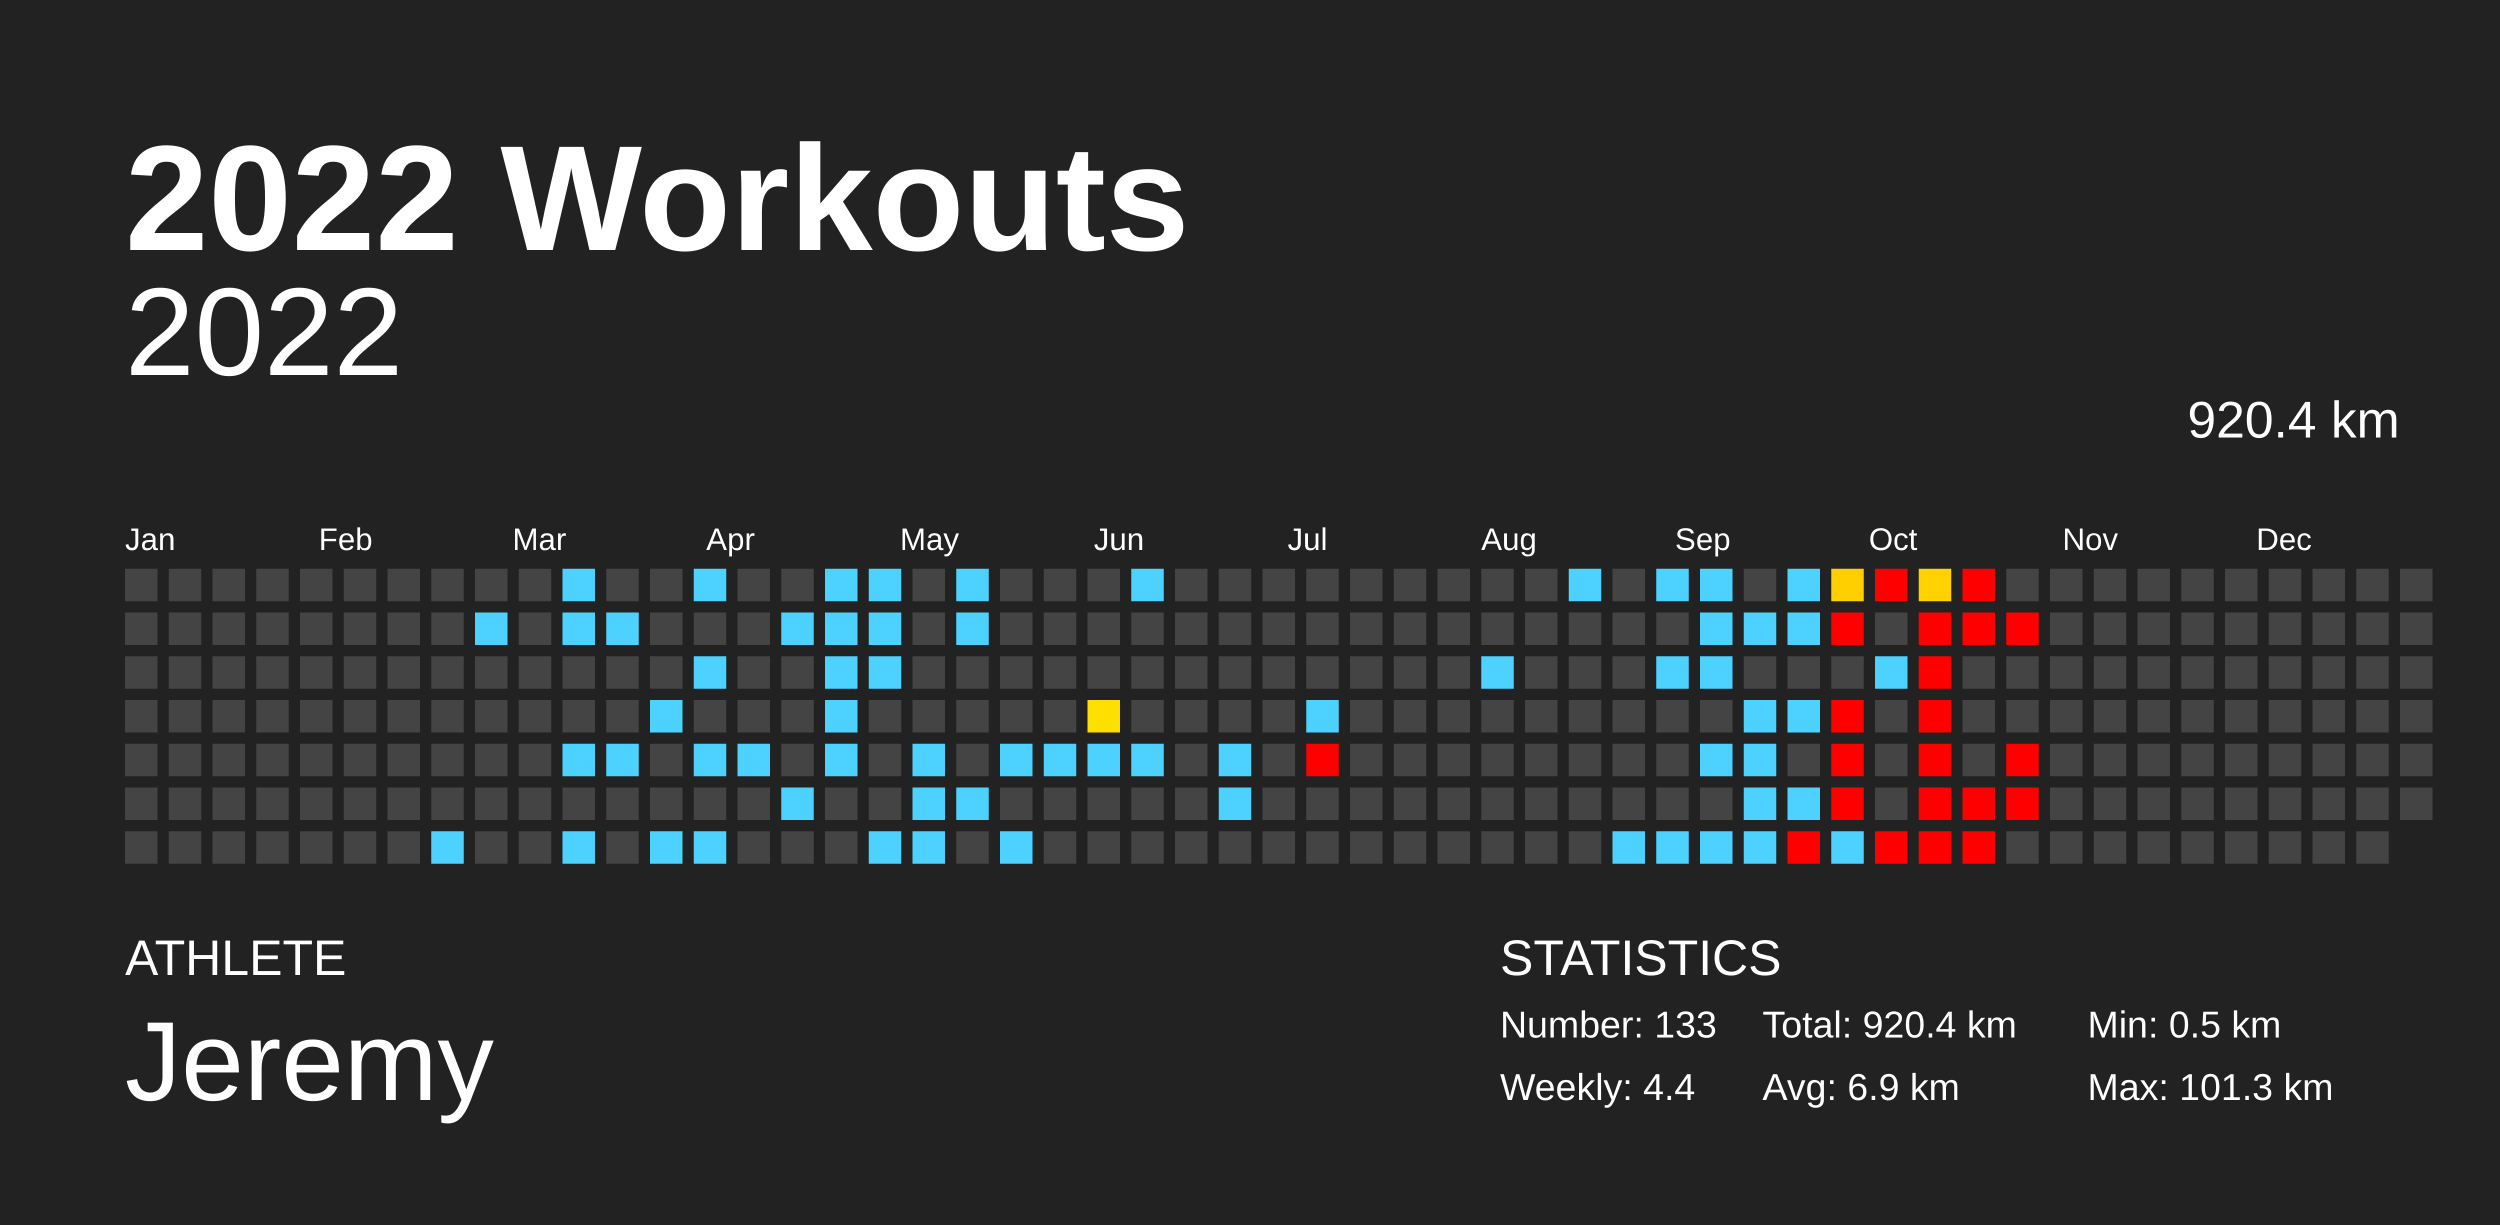
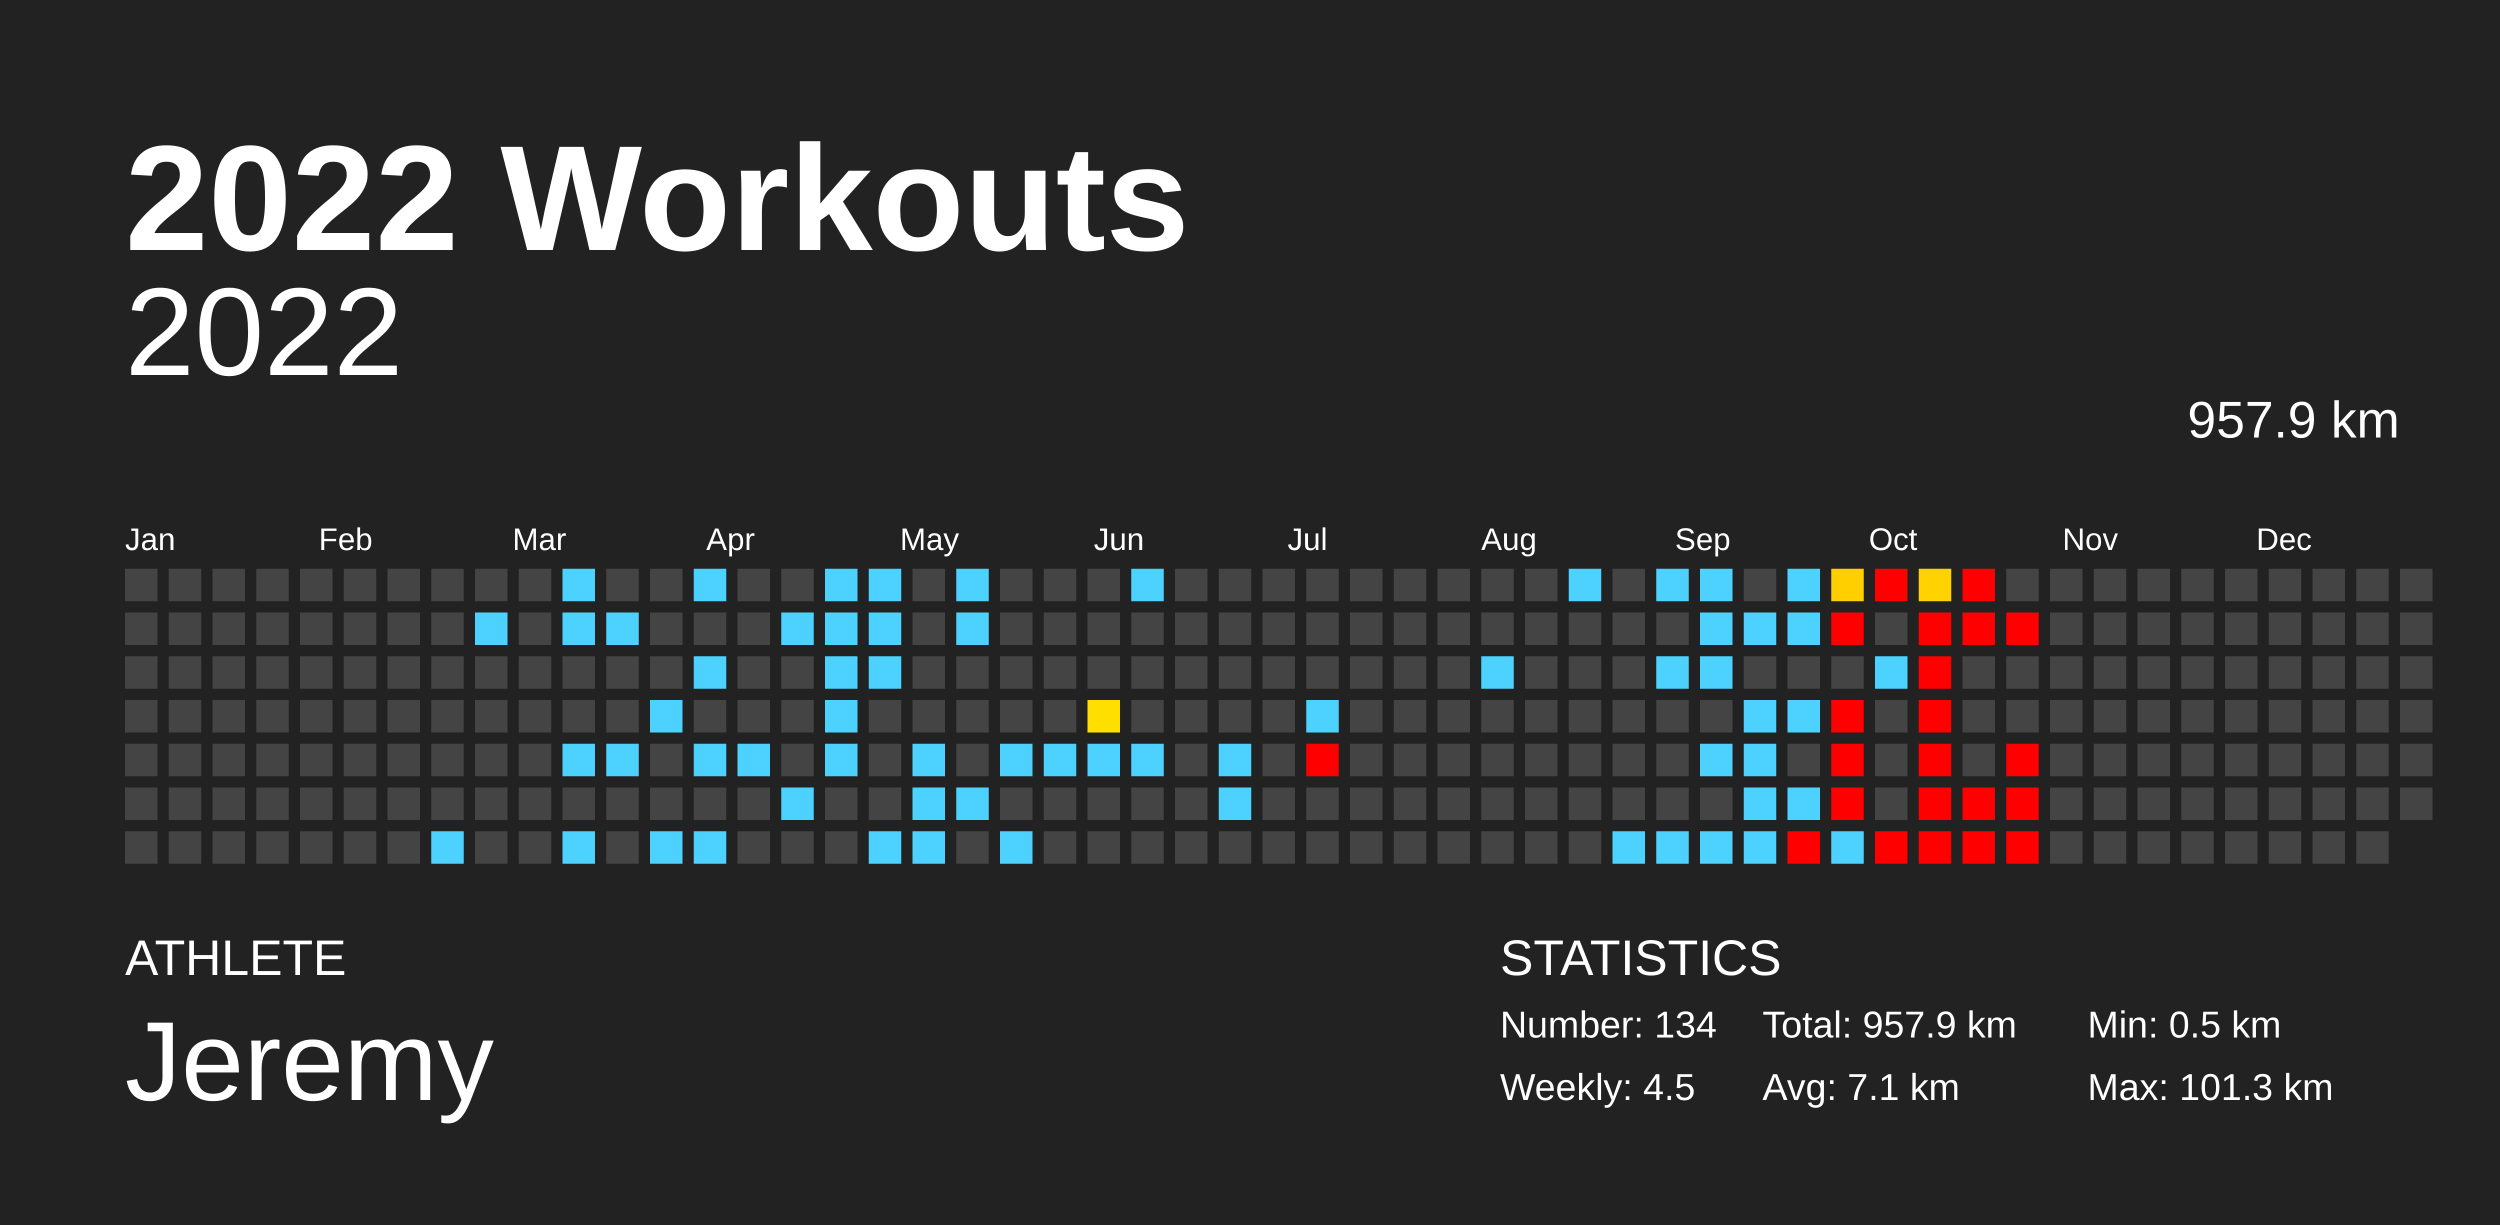
<svg xmlns="http://www.w3.org/2000/svg" baseProfile="full" height="98mm" version="1.1" viewBox="0,0,200,98" width="200mm">
  <defs />
  <rect fill="#222222" height="98" width="200" x="0" y="0" />
  <text fill="#FFFFFF" style="font-size:12px; font-family:Arial; font-weight:bold;" x="10" y="20">2022 Workouts</text>
  <text fill="#FFFFFF" style="font-size:4px; font-family:Arial" x="10" y="78">ATHLETE</text>
  <text fill="#FFFFFF" style="font-size:9px; font-family:Arial" x="10" y="88">Jeremy</text>
  <text fill="#FFFFFF" style="font-size:4px; font-family:Arial" x="120" y="78">STATISTICS</text>
-   <text fill="#FFFFFF" style="font-size:3px; font-family:Arial" x="120" y="83">Number: 133</text>
-   <text fill="#FFFFFF" style="font-size:3px; font-family:Arial" x="120" y="88">Weekly: 4.4</text>
-   <text fill="#FFFFFF" style="font-size:3px; font-family:Arial" x="141" y="83">Total: 920.4 km</text>
-   <text fill="#FFFFFF" style="font-size:3px; font-family:Arial" x="141" y="88">Avg: 6.9 km</text>
+   <text fill="#FFFFFF" style="font-size:3px; font-family:Arial" x="120" y="83">Number: 134</text>
+   <text fill="#FFFFFF" style="font-size:3px; font-family:Arial" x="120" y="88">Weekly: 4.5</text>
+   <text fill="#FFFFFF" style="font-size:3px; font-family:Arial" x="141" y="83">Total: 957.9 km</text>
+   <text fill="#FFFFFF" style="font-size:3px; font-family:Arial" x="141" y="88">Avg: 7.1 km</text>
  <text fill="#FFFFFF" style="font-size:3px; font-family:Arial" x="167" y="83">Min: 0.5 km</text>
  <text fill="#FFFFFF" style="font-size:3px; font-family:Arial" x="167" y="88">Max: 101.3 km</text>
  <text alignment-baseline="hanging" fill="#FFFFFF" style="font-size:10.0px; font-family:Arial;" x="10" y="30">2022</text>
-   <text alignment-baseline="hanging" fill="#FFFFFF" style="font-size:4.125px; font-family:Arial;" x="175" y="35">920.4 km</text>
+   <text alignment-baseline="hanging" fill="#FFFFFF" style="font-size:4.125px; font-family:Arial;" x="175" y="35">957.9 km</text>
  <text fill="#FFFFFF" style="font-size:2.5px; font-family:Arial" x="10.0" y="44">Jan</text>
  <text fill="#FFFFFF" style="font-size:2.5px; font-family:Arial" x="25.5" y="44">Feb</text>
  <text fill="#FFFFFF" style="font-size:2.5px; font-family:Arial" x="41.0" y="44">Mar</text>
  <text fill="#FFFFFF" style="font-size:2.5px; font-family:Arial" x="56.5" y="44">Apr</text>
  <text fill="#FFFFFF" style="font-size:2.5px; font-family:Arial" x="72.0" y="44">May</text>
  <text fill="#FFFFFF" style="font-size:2.5px; font-family:Arial" x="87.5" y="44">Jun</text>
  <text fill="#FFFFFF" style="font-size:2.5px; font-family:Arial" x="103.0" y="44">Jul</text>
  <text fill="#FFFFFF" style="font-size:2.5px; font-family:Arial" x="118.5" y="44">Aug</text>
  <text fill="#FFFFFF" style="font-size:2.5px; font-family:Arial" x="134.0" y="44">Sep</text>
  <text fill="#FFFFFF" style="font-size:2.5px; font-family:Arial" x="149.5" y="44">Oct</text>
  <text fill="#FFFFFF" style="font-size:2.5px; font-family:Arial" x="165.0" y="44">Nov</text>
  <text fill="#FFFFFF" style="font-size:2.5px; font-family:Arial" x="180.5" y="44">Dec</text>
  <rect fill="#444444" height="2.6" width="2.6" x="10.0" y="45.5" />
  <rect fill="#444444" height="2.6" width="2.6" x="10.0" y="49.0" />
  <rect fill="#444444" height="2.6" width="2.6" x="10.0" y="52.5" />
  <rect fill="#444444" height="2.6" width="2.6" x="10.0" y="56.0" />
  <rect fill="#444444" height="2.6" width="2.6" x="10.0" y="59.5" />
  <rect fill="#444444" height="2.6" width="2.6" x="10.0" y="63.0" />
  <rect fill="#444444" height="2.6" width="2.6" x="10.0" y="66.5" />
  <rect fill="#444444" height="2.6" width="2.6" x="13.5" y="45.5" />
  <rect fill="#444444" height="2.6" width="2.6" x="13.5" y="49.0" />
  <rect fill="#444444" height="2.6" width="2.6" x="13.5" y="52.5" />
  <rect fill="#444444" height="2.6" width="2.6" x="13.5" y="56.0" />
  <rect fill="#444444" height="2.6" width="2.6" x="13.5" y="59.5" />
  <rect fill="#444444" height="2.6" width="2.6" x="13.5" y="63.0" />
  <rect fill="#444444" height="2.6" width="2.6" x="13.5" y="66.5" />
  <rect fill="#444444" height="2.6" width="2.6" x="17.0" y="45.5" />
  <rect fill="#444444" height="2.6" width="2.6" x="17.0" y="49.0" />
  <rect fill="#444444" height="2.6" width="2.6" x="17.0" y="52.5" />
  <rect fill="#444444" height="2.6" width="2.6" x="17.0" y="56.0" />
  <rect fill="#444444" height="2.6" width="2.6" x="17.0" y="59.5" />
  <rect fill="#444444" height="2.6" width="2.6" x="17.0" y="63.0" />
  <rect fill="#444444" height="2.6" width="2.6" x="17.0" y="66.5" />
  <rect fill="#444444" height="2.6" width="2.6" x="20.5" y="45.5" />
  <rect fill="#444444" height="2.6" width="2.6" x="20.5" y="49.0" />
  <rect fill="#444444" height="2.6" width="2.6" x="20.5" y="52.5" />
  <rect fill="#444444" height="2.6" width="2.6" x="20.5" y="56.0" />
  <rect fill="#444444" height="2.6" width="2.6" x="20.5" y="59.5" />
  <rect fill="#444444" height="2.6" width="2.6" x="20.5" y="63.0" />
  <rect fill="#444444" height="2.6" width="2.6" x="20.5" y="66.5" />
  <rect fill="#444444" height="2.6" width="2.6" x="24.0" y="45.5" />
  <rect fill="#444444" height="2.6" width="2.6" x="24.0" y="49.0" />
  <rect fill="#444444" height="2.6" width="2.6" x="24.0" y="52.5" />
  <rect fill="#444444" height="2.6" width="2.6" x="24.0" y="56.0" />
  <rect fill="#444444" height="2.6" width="2.6" x="24.0" y="59.5" />
  <rect fill="#444444" height="2.6" width="2.6" x="24.0" y="63.0" />
  <rect fill="#444444" height="2.6" width="2.6" x="24.0" y="66.5" />
  <rect fill="#444444" height="2.6" width="2.6" x="27.5" y="45.5" />
  <rect fill="#444444" height="2.6" width="2.6" x="27.5" y="49.0" />
  <rect fill="#444444" height="2.6" width="2.6" x="27.5" y="52.5" />
  <rect fill="#444444" height="2.6" width="2.6" x="27.5" y="56.0" />
  <rect fill="#444444" height="2.6" width="2.6" x="27.5" y="59.5" />
  <rect fill="#444444" height="2.6" width="2.6" x="27.5" y="63.0" />
  <rect fill="#444444" height="2.6" width="2.6" x="27.5" y="66.5" />
  <rect fill="#444444" height="2.6" width="2.6" x="31.0" y="45.5" />
  <rect fill="#444444" height="2.6" width="2.6" x="31.0" y="49.0" />
  <rect fill="#444444" height="2.6" width="2.6" x="31.0" y="52.5" />
  <rect fill="#444444" height="2.6" width="2.6" x="31.0" y="56.0" />
  <rect fill="#444444" height="2.6" width="2.6" x="31.0" y="59.5" />
  <rect fill="#444444" height="2.6" width="2.6" x="31.0" y="63.0" />
  <rect fill="#444444" height="2.6" width="2.6" x="31.0" y="66.5" />
  <rect fill="#444444" height="2.6" width="2.6" x="34.5" y="45.5" />
  <rect fill="#444444" height="2.6" width="2.6" x="34.5" y="49.0" />
  <rect fill="#444444" height="2.6" width="2.6" x="34.5" y="52.5" />
  <rect fill="#444444" height="2.6" width="2.6" x="34.5" y="56.0" />
  <rect fill="#444444" height="2.6" width="2.6" x="34.5" y="59.5" />
  <rect fill="#444444" height="2.6" width="2.6" x="34.5" y="63.0" />
  <rect fill="#4dd2ff" height="2.6" width="2.6" x="34.5" y="66.5" />
  <rect fill="#444444" height="2.6" width="2.6" x="38.0" y="45.5" />
  <rect fill="#4dd2ff" height="2.6" width="2.6" x="38.0" y="49.0" />
  <rect fill="#444444" height="2.6" width="2.6" x="38.0" y="52.5" />
  <rect fill="#444444" height="2.6" width="2.6" x="38.0" y="56.0" />
  <rect fill="#444444" height="2.6" width="2.6" x="38.0" y="59.5" />
  <rect fill="#444444" height="2.6" width="2.6" x="38.0" y="63.0" />
  <rect fill="#444444" height="2.6" width="2.6" x="38.0" y="66.5" />
  <rect fill="#444444" height="2.6" width="2.6" x="41.5" y="45.5" />
  <rect fill="#444444" height="2.6" width="2.6" x="41.5" y="49.0" />
  <rect fill="#444444" height="2.6" width="2.6" x="41.5" y="52.5" />
  <rect fill="#444444" height="2.6" width="2.6" x="41.5" y="56.0" />
  <rect fill="#444444" height="2.6" width="2.6" x="41.5" y="59.5" />
  <rect fill="#444444" height="2.6" width="2.6" x="41.5" y="63.0" />
  <rect fill="#444444" height="2.6" width="2.6" x="41.5" y="66.5" />
  <rect fill="#4dd2ff" height="2.6" width="2.6" x="45.0" y="45.5" />
  <rect fill="#4dd2ff" height="2.6" width="2.6" x="45.0" y="49.0" />
  <rect fill="#444444" height="2.6" width="2.6" x="45.0" y="52.5" />
  <rect fill="#444444" height="2.6" width="2.6" x="45.0" y="56.0" />
  <rect fill="#4dd2ff" height="2.6" width="2.6" x="45.0" y="59.5" />
  <rect fill="#444444" height="2.6" width="2.6" x="45.0" y="63.0" />
  <rect fill="#4dd2ff" height="2.6" width="2.6" x="45.0" y="66.5" />
  <rect fill="#444444" height="2.6" width="2.6" x="48.5" y="45.5" />
  <rect fill="#4dd2ff" height="2.6" width="2.6" x="48.5" y="49.0" />
  <rect fill="#444444" height="2.6" width="2.6" x="48.5" y="52.5" />
  <rect fill="#444444" height="2.6" width="2.6" x="48.5" y="56.0" />
  <rect fill="#4dd2ff" height="2.6" width="2.6" x="48.5" y="59.5" />
  <rect fill="#444444" height="2.6" width="2.6" x="48.5" y="63.0" />
  <rect fill="#444444" height="2.6" width="2.6" x="48.5" y="66.5" />
  <rect fill="#444444" height="2.6" width="2.6" x="52.0" y="45.5" />
  <rect fill="#444444" height="2.6" width="2.6" x="52.0" y="49.0" />
  <rect fill="#444444" height="2.6" width="2.6" x="52.0" y="52.5" />
  <rect fill="#4dd2ff" height="2.6" width="2.6" x="52.0" y="56.0" />
  <rect fill="#444444" height="2.6" width="2.6" x="52.0" y="59.5" />
  <rect fill="#444444" height="2.6" width="2.6" x="52.0" y="63.0" />
  <rect fill="#4dd2ff" height="2.6" width="2.6" x="52.0" y="66.5" />
  <rect fill="#4dd2ff" height="2.6" width="2.6" x="55.5" y="45.5" />
  <rect fill="#444444" height="2.6" width="2.6" x="55.5" y="49.0" />
  <rect fill="#4dd2ff" height="2.6" width="2.6" x="55.5" y="52.5" />
  <rect fill="#444444" height="2.6" width="2.6" x="55.5" y="56.0" />
  <rect fill="#4dd2ff" height="2.6" width="2.6" x="55.5" y="59.5" />
  <rect fill="#444444" height="2.6" width="2.6" x="55.5" y="63.0" />
  <rect fill="#4dd2ff" height="2.6" width="2.6" x="55.5" y="66.5" />
  <rect fill="#444444" height="2.6" width="2.6" x="59.0" y="45.5" />
  <rect fill="#444444" height="2.6" width="2.6" x="59.0" y="49.0" />
  <rect fill="#444444" height="2.6" width="2.6" x="59.0" y="52.5" />
  <rect fill="#444444" height="2.6" width="2.6" x="59.0" y="56.0" />
  <rect fill="#4dd2ff" height="2.6" width="2.6" x="59.0" y="59.5" />
  <rect fill="#444444" height="2.6" width="2.6" x="59.0" y="63.0" />
  <rect fill="#444444" height="2.6" width="2.6" x="59.0" y="66.5" />
  <rect fill="#444444" height="2.6" width="2.6" x="62.5" y="45.5" />
  <rect fill="#4dd2ff" height="2.6" width="2.6" x="62.5" y="49.0" />
  <rect fill="#444444" height="2.6" width="2.6" x="62.5" y="52.5" />
  <rect fill="#444444" height="2.6" width="2.6" x="62.5" y="56.0" />
  <rect fill="#444444" height="2.6" width="2.6" x="62.5" y="59.5" />
  <rect fill="#4dd2ff" height="2.6" width="2.6" x="62.5" y="63.0" />
  <rect fill="#444444" height="2.6" width="2.6" x="62.5" y="66.5" />
  <rect fill="#4dd2ff" height="2.6" width="2.6" x="66.0" y="45.5" />
  <rect fill="#4dd2ff" height="2.6" width="2.6" x="66.0" y="49.0" />
  <rect fill="#4dd2ff" height="2.6" width="2.6" x="66.0" y="52.5" />
  <rect fill="#4dd2ff" height="2.6" width="2.6" x="66.0" y="56.0" />
  <rect fill="#4dd2ff" height="2.6" width="2.6" x="66.0" y="59.5" />
  <rect fill="#444444" height="2.6" width="2.6" x="66.0" y="63.0" />
  <rect fill="#444444" height="2.6" width="2.6" x="66.0" y="66.5" />
  <rect fill="#4dd2ff" height="2.6" width="2.6" x="69.5" y="45.5" />
  <rect fill="#4dd2ff" height="2.6" width="2.6" x="69.5" y="49.0" />
  <rect fill="#4dd2ff" height="2.6" width="2.6" x="69.5" y="52.5" />
  <rect fill="#444444" height="2.6" width="2.6" x="69.5" y="56.0" />
  <rect fill="#444444" height="2.6" width="2.6" x="69.5" y="59.5" />
  <rect fill="#444444" height="2.6" width="2.6" x="69.5" y="63.0" />
  <rect fill="#4dd2ff" height="2.6" width="2.6" x="69.5" y="66.5" />
  <rect fill="#444444" height="2.6" width="2.6" x="73.0" y="45.5" />
  <rect fill="#444444" height="2.6" width="2.6" x="73.0" y="49.0" />
  <rect fill="#444444" height="2.6" width="2.6" x="73.0" y="52.5" />
  <rect fill="#444444" height="2.6" width="2.6" x="73.0" y="56.0" />
  <rect fill="#4dd2ff" height="2.6" width="2.6" x="73.0" y="59.5" />
  <rect fill="#4dd2ff" height="2.6" width="2.6" x="73.0" y="63.0" />
  <rect fill="#4dd2ff" height="2.6" width="2.6" x="73.0" y="66.5" />
  <rect fill="#4dd2ff" height="2.6" width="2.6" x="76.5" y="45.5" />
  <rect fill="#4dd2ff" height="2.6" width="2.6" x="76.5" y="49.0" />
  <rect fill="#444444" height="2.6" width="2.6" x="76.5" y="52.5" />
  <rect fill="#444444" height="2.6" width="2.6" x="76.5" y="56.0" />
  <rect fill="#444444" height="2.6" width="2.6" x="76.5" y="59.5" />
  <rect fill="#4dd2ff" height="2.6" width="2.6" x="76.5" y="63.0" />
  <rect fill="#444444" height="2.6" width="2.6" x="76.5" y="66.5" />
  <rect fill="#444444" height="2.6" width="2.6" x="80.0" y="45.5" />
  <rect fill="#444444" height="2.6" width="2.6" x="80.0" y="49.0" />
  <rect fill="#444444" height="2.6" width="2.6" x="80.0" y="52.5" />
  <rect fill="#444444" height="2.6" width="2.6" x="80.0" y="56.0" />
  <rect fill="#4dd2ff" height="2.6" width="2.6" x="80.0" y="59.5" />
  <rect fill="#444444" height="2.6" width="2.6" x="80.0" y="63.0" />
  <rect fill="#4dd2ff" height="2.6" width="2.6" x="80.0" y="66.5" />
  <rect fill="#444444" height="2.6" width="2.6" x="83.5" y="45.5" />
  <rect fill="#444444" height="2.6" width="2.6" x="83.5" y="49.0" />
  <rect fill="#444444" height="2.6" width="2.6" x="83.5" y="52.5" />
  <rect fill="#444444" height="2.6" width="2.6" x="83.5" y="56.0" />
  <rect fill="#4dd2ff" height="2.6" width="2.6" x="83.5" y="59.5" />
  <rect fill="#444444" height="2.6" width="2.6" x="83.5" y="63.0" />
  <rect fill="#444444" height="2.6" width="2.6" x="83.5" y="66.5" />
  <rect fill="#444444" height="2.6" width="2.6" x="87.0" y="45.5" />
  <rect fill="#444444" height="2.6" width="2.6" x="87.0" y="49.0" />
  <rect fill="#444444" height="2.6" width="2.6" x="87.0" y="52.5" />
  <rect fill="#ffdf00" height="2.6" width="2.6" x="87.0" y="56.0" />
  <rect fill="#4dd2ff" height="2.6" width="2.6" x="87.0" y="59.5" />
  <rect fill="#444444" height="2.6" width="2.6" x="87.0" y="63.0" />
  <rect fill="#444444" height="2.6" width="2.6" x="87.0" y="66.5" />
  <rect fill="#4dd2ff" height="2.6" width="2.6" x="90.5" y="45.5" />
  <rect fill="#444444" height="2.6" width="2.6" x="90.5" y="49.0" />
  <rect fill="#444444" height="2.6" width="2.6" x="90.5" y="52.5" />
  <rect fill="#444444" height="2.6" width="2.6" x="90.5" y="56.0" />
  <rect fill="#4dd2ff" height="2.6" width="2.6" x="90.5" y="59.5" />
  <rect fill="#444444" height="2.6" width="2.6" x="90.5" y="63.0" />
  <rect fill="#444444" height="2.6" width="2.6" x="90.5" y="66.5" />
  <rect fill="#444444" height="2.6" width="2.6" x="94.0" y="45.5" />
  <rect fill="#444444" height="2.6" width="2.6" x="94.0" y="49.0" />
  <rect fill="#444444" height="2.6" width="2.6" x="94.0" y="52.5" />
  <rect fill="#444444" height="2.6" width="2.6" x="94.0" y="56.0" />
  <rect fill="#444444" height="2.6" width="2.6" x="94.0" y="59.5" />
  <rect fill="#444444" height="2.6" width="2.6" x="94.0" y="63.0" />
  <rect fill="#444444" height="2.6" width="2.6" x="94.0" y="66.5" />
  <rect fill="#444444" height="2.6" width="2.6" x="97.5" y="45.5" />
  <rect fill="#444444" height="2.6" width="2.6" x="97.5" y="49.0" />
  <rect fill="#444444" height="2.6" width="2.6" x="97.5" y="52.5" />
  <rect fill="#444444" height="2.6" width="2.6" x="97.5" y="56.0" />
  <rect fill="#4dd2ff" height="2.6" width="2.6" x="97.5" y="59.5" />
  <rect fill="#4dd2ff" height="2.6" width="2.6" x="97.5" y="63.0" />
  <rect fill="#444444" height="2.6" width="2.6" x="97.5" y="66.5" />
  <rect fill="#444444" height="2.6" width="2.6" x="101.0" y="45.5" />
  <rect fill="#444444" height="2.6" width="2.6" x="101.0" y="49.0" />
  <rect fill="#444444" height="2.6" width="2.6" x="101.0" y="52.5" />
  <rect fill="#444444" height="2.6" width="2.6" x="101.0" y="56.0" />
  <rect fill="#444444" height="2.6" width="2.6" x="101.0" y="59.5" />
  <rect fill="#444444" height="2.6" width="2.6" x="101.0" y="63.0" />
  <rect fill="#444444" height="2.6" width="2.6" x="101.0" y="66.5" />
  <rect fill="#444444" height="2.6" width="2.6" x="104.5" y="45.5" />
  <rect fill="#444444" height="2.6" width="2.6" x="104.5" y="49.0" />
  <rect fill="#444444" height="2.6" width="2.6" x="104.5" y="52.5" />
  <rect fill="#4dd2ff" height="2.6" width="2.6" x="104.5" y="56.0" />
  <rect fill="red" height="2.6" width="2.6" x="104.5" y="59.5" />
  <rect fill="#444444" height="2.6" width="2.6" x="104.5" y="63.0" />
  <rect fill="#444444" height="2.6" width="2.6" x="104.5" y="66.5" />
  <rect fill="#444444" height="2.6" width="2.6" x="108.0" y="45.5" />
  <rect fill="#444444" height="2.6" width="2.6" x="108.0" y="49.0" />
  <rect fill="#444444" height="2.6" width="2.6" x="108.0" y="52.5" />
  <rect fill="#444444" height="2.6" width="2.6" x="108.0" y="56.0" />
  <rect fill="#444444" height="2.6" width="2.6" x="108.0" y="59.5" />
  <rect fill="#444444" height="2.6" width="2.6" x="108.0" y="63.0" />
  <rect fill="#444444" height="2.6" width="2.6" x="108.0" y="66.5" />
  <rect fill="#444444" height="2.6" width="2.6" x="111.5" y="45.5" />
  <rect fill="#444444" height="2.6" width="2.6" x="111.5" y="49.0" />
  <rect fill="#444444" height="2.6" width="2.6" x="111.5" y="52.5" />
  <rect fill="#444444" height="2.6" width="2.6" x="111.5" y="56.0" />
  <rect fill="#444444" height="2.6" width="2.6" x="111.5" y="59.5" />
  <rect fill="#444444" height="2.6" width="2.6" x="111.5" y="63.0" />
  <rect fill="#444444" height="2.6" width="2.6" x="111.5" y="66.5" />
  <rect fill="#444444" height="2.6" width="2.6" x="115.0" y="45.5" />
  <rect fill="#444444" height="2.6" width="2.6" x="115.0" y="49.0" />
  <rect fill="#444444" height="2.6" width="2.6" x="115.0" y="52.5" />
  <rect fill="#444444" height="2.6" width="2.6" x="115.0" y="56.0" />
  <rect fill="#444444" height="2.6" width="2.6" x="115.0" y="59.5" />
  <rect fill="#444444" height="2.6" width="2.6" x="115.0" y="63.0" />
  <rect fill="#444444" height="2.6" width="2.6" x="115.0" y="66.5" />
  <rect fill="#444444" height="2.6" width="2.6" x="118.5" y="45.5" />
  <rect fill="#444444" height="2.6" width="2.6" x="118.5" y="49.0" />
  <rect fill="#4dd2ff" height="2.6" width="2.6" x="118.5" y="52.5" />
  <rect fill="#444444" height="2.6" width="2.6" x="118.5" y="56.0" />
  <rect fill="#444444" height="2.6" width="2.6" x="118.5" y="59.5" />
  <rect fill="#444444" height="2.6" width="2.6" x="118.5" y="63.0" />
  <rect fill="#444444" height="2.6" width="2.6" x="118.5" y="66.5" />
  <rect fill="#444444" height="2.6" width="2.6" x="122.0" y="45.5" />
  <rect fill="#444444" height="2.6" width="2.6" x="122.0" y="49.0" />
  <rect fill="#444444" height="2.6" width="2.6" x="122.0" y="52.5" />
  <rect fill="#444444" height="2.6" width="2.6" x="122.0" y="56.0" />
  <rect fill="#444444" height="2.6" width="2.6" x="122.0" y="59.5" />
  <rect fill="#444444" height="2.6" width="2.6" x="122.0" y="63.0" />
  <rect fill="#444444" height="2.6" width="2.6" x="122.0" y="66.5" />
  <rect fill="#4dd2ff" height="2.6" width="2.6" x="125.5" y="45.5" />
  <rect fill="#444444" height="2.6" width="2.6" x="125.5" y="49.0" />
  <rect fill="#444444" height="2.6" width="2.6" x="125.5" y="52.5" />
  <rect fill="#444444" height="2.6" width="2.6" x="125.5" y="56.0" />
  <rect fill="#444444" height="2.6" width="2.6" x="125.5" y="59.5" />
  <rect fill="#444444" height="2.6" width="2.6" x="125.5" y="63.0" />
  <rect fill="#444444" height="2.6" width="2.6" x="125.5" y="66.5" />
  <rect fill="#444444" height="2.6" width="2.6" x="129.0" y="45.5" />
  <rect fill="#444444" height="2.6" width="2.6" x="129.0" y="49.0" />
  <rect fill="#444444" height="2.6" width="2.6" x="129.0" y="52.5" />
  <rect fill="#444444" height="2.6" width="2.6" x="129.0" y="56.0" />
  <rect fill="#444444" height="2.6" width="2.6" x="129.0" y="59.5" />
  <rect fill="#444444" height="2.6" width="2.6" x="129.0" y="63.0" />
  <rect fill="#4dd2ff" height="2.6" width="2.6" x="129.0" y="66.5" />
  <rect fill="#4dd2ff" height="2.6" width="2.6" x="132.5" y="45.5" />
  <rect fill="#444444" height="2.6" width="2.6" x="132.5" y="49.0" />
  <rect fill="#4dd2ff" height="2.6" width="2.6" x="132.5" y="52.5" />
  <rect fill="#444444" height="2.6" width="2.6" x="132.5" y="56.0" />
  <rect fill="#444444" height="2.6" width="2.6" x="132.5" y="59.5" />
  <rect fill="#444444" height="2.6" width="2.6" x="132.5" y="63.0" />
  <rect fill="#4dd2ff" height="2.6" width="2.6" x="132.5" y="66.5" />
  <rect fill="#4dd2ff" height="2.6" width="2.6" x="136.0" y="45.5" />
  <rect fill="#4dd2ff" height="2.6" width="2.6" x="136.0" y="49.0" />
  <rect fill="#4dd2ff" height="2.6" width="2.6" x="136.0" y="52.5" />
  <rect fill="#444444" height="2.6" width="2.6" x="136.0" y="56.0" />
  <rect fill="#4dd2ff" height="2.6" width="2.6" x="136.0" y="59.5" />
  <rect fill="#444444" height="2.6" width="2.6" x="136.0" y="63.0" />
  <rect fill="#4dd2ff" height="2.6" width="2.6" x="136.0" y="66.5" />
  <rect fill="#444444" height="2.6" width="2.6" x="139.5" y="45.5" />
  <rect fill="#4dd2ff" height="2.6" width="2.6" x="139.5" y="49.0" />
  <rect fill="#444444" height="2.6" width="2.6" x="139.5" y="52.5" />
  <rect fill="#4dd2ff" height="2.6" width="2.6" x="139.5" y="56.0" />
  <rect fill="#4dd2ff" height="2.6" width="2.6" x="139.5" y="59.5" />
  <rect fill="#4dd2ff" height="2.6" width="2.6" x="139.5" y="63.0" />
  <rect fill="#4dd2ff" height="2.6" width="2.6" x="139.5" y="66.5" />
  <rect fill="#4dd2ff" height="2.6" width="2.6" x="143.0" y="45.5" />
  <rect fill="#4dd2ff" height="2.6" width="2.6" x="143.0" y="49.0" />
  <rect fill="#444444" height="2.6" width="2.6" x="143.0" y="52.5" />
  <rect fill="#4dd2ff" height="2.6" width="2.6" x="143.0" y="56.0" />
  <rect fill="#444444" height="2.6" width="2.6" x="143.0" y="59.5" />
  <rect fill="#4dd2ff" height="2.6" width="2.6" x="143.0" y="63.0" />
  <rect fill="red" height="2.6" width="2.6" x="143.0" y="66.5" />
  <rect fill="#ffcf00" height="2.6" width="2.6" x="146.5" y="45.5" />
  <rect fill="red" height="2.6" width="2.6" x="146.5" y="49.0" />
  <rect fill="#444444" height="2.6" width="2.6" x="146.5" y="52.5" />
  <rect fill="red" height="2.6" width="2.6" x="146.5" y="56.0" />
  <rect fill="red" height="2.6" width="2.6" x="146.5" y="59.5" />
  <rect fill="red" height="2.6" width="2.6" x="146.5" y="63.0" />
  <rect fill="#4dd2ff" height="2.6" width="2.6" x="146.5" y="66.5" />
  <rect fill="red" height="2.6" width="2.6" x="150.0" y="45.5" />
  <rect fill="#444444" height="2.6" width="2.6" x="150.0" y="49.0" />
  <rect fill="#4dd2ff" height="2.6" width="2.6" x="150.0" y="52.5" />
  <rect fill="#444444" height="2.6" width="2.6" x="150.0" y="56.0" />
  <rect fill="#444444" height="2.6" width="2.6" x="150.0" y="59.5" />
  <rect fill="#444444" height="2.6" width="2.6" x="150.0" y="63.0" />
  <rect fill="red" height="2.6" width="2.6" x="150.0" y="66.5" />
  <rect fill="#ffd200" height="2.6" width="2.6" x="153.5" y="45.5" />
  <rect fill="red" height="2.6" width="2.6" x="153.5" y="49.0" />
  <rect fill="red" height="2.6" width="2.6" x="153.5" y="52.5" />
  <rect fill="red" height="2.6" width="2.6" x="153.5" y="56.0" />
  <rect fill="red" height="2.6" width="2.6" x="153.5" y="59.5" />
  <rect fill="red" height="2.6" width="2.6" x="153.5" y="63.0" />
  <rect fill="red" height="2.6" width="2.6" x="153.5" y="66.5" />
  <rect fill="red" height="2.6" width="2.6" x="157.0" y="45.5" />
  <rect fill="red" height="2.6" width="2.6" x="157.0" y="49.0" />
  <rect fill="#444444" height="2.6" width="2.6" x="157.0" y="52.5" />
  <rect fill="#444444" height="2.6" width="2.6" x="157.0" y="56.0" />
  <rect fill="#444444" height="2.6" width="2.6" x="157.0" y="59.5" />
  <rect fill="red" height="2.6" width="2.6" x="157.0" y="63.0" />
  <rect fill="red" height="2.6" width="2.6" x="157.0" y="66.5" />
  <rect fill="#444444" height="2.6" width="2.6" x="160.5" y="45.5" />
  <rect fill="red" height="2.6" width="2.6" x="160.5" y="49.0" />
  <rect fill="#444444" height="2.6" width="2.6" x="160.5" y="52.5" />
  <rect fill="#444444" height="2.6" width="2.6" x="160.5" y="56.0" />
  <rect fill="red" height="2.6" width="2.6" x="160.5" y="59.5" />
  <rect fill="red" height="2.6" width="2.6" x="160.5" y="63.0" />
-   <rect fill="#444444" height="2.6" width="2.6" x="160.5" y="66.5" />
+   <rect fill="red" height="2.6" width="2.6" x="160.5" y="66.5" />
  <rect fill="#444444" height="2.6" width="2.6" x="164.0" y="45.5" />
  <rect fill="#444444" height="2.6" width="2.6" x="164.0" y="49.0" />
  <rect fill="#444444" height="2.6" width="2.6" x="164.0" y="52.5" />
  <rect fill="#444444" height="2.6" width="2.6" x="164.0" y="56.0" />
  <rect fill="#444444" height="2.6" width="2.6" x="164.0" y="59.5" />
  <rect fill="#444444" height="2.6" width="2.6" x="164.0" y="63.0" />
  <rect fill="#444444" height="2.6" width="2.6" x="164.0" y="66.5" />
  <rect fill="#444444" height="2.6" width="2.6" x="167.5" y="45.5" />
  <rect fill="#444444" height="2.6" width="2.6" x="167.5" y="49.0" />
  <rect fill="#444444" height="2.6" width="2.6" x="167.5" y="52.5" />
  <rect fill="#444444" height="2.6" width="2.6" x="167.5" y="56.0" />
  <rect fill="#444444" height="2.6" width="2.6" x="167.5" y="59.5" />
  <rect fill="#444444" height="2.6" width="2.6" x="167.5" y="63.0" />
  <rect fill="#444444" height="2.6" width="2.6" x="167.5" y="66.5" />
  <rect fill="#444444" height="2.6" width="2.6" x="171.0" y="45.5" />
  <rect fill="#444444" height="2.6" width="2.6" x="171.0" y="49.0" />
  <rect fill="#444444" height="2.6" width="2.6" x="171.0" y="52.5" />
  <rect fill="#444444" height="2.6" width="2.6" x="171.0" y="56.0" />
  <rect fill="#444444" height="2.6" width="2.6" x="171.0" y="59.5" />
  <rect fill="#444444" height="2.6" width="2.6" x="171.0" y="63.0" />
  <rect fill="#444444" height="2.6" width="2.6" x="171.0" y="66.5" />
  <rect fill="#444444" height="2.6" width="2.6" x="174.5" y="45.5" />
  <rect fill="#444444" height="2.6" width="2.6" x="174.5" y="49.0" />
  <rect fill="#444444" height="2.6" width="2.6" x="174.5" y="52.5" />
  <rect fill="#444444" height="2.6" width="2.6" x="174.5" y="56.0" />
  <rect fill="#444444" height="2.6" width="2.6" x="174.5" y="59.5" />
  <rect fill="#444444" height="2.6" width="2.6" x="174.5" y="63.0" />
  <rect fill="#444444" height="2.6" width="2.6" x="174.5" y="66.5" />
  <rect fill="#444444" height="2.6" width="2.6" x="178.0" y="45.5" />
  <rect fill="#444444" height="2.6" width="2.6" x="178.0" y="49.0" />
  <rect fill="#444444" height="2.6" width="2.6" x="178.0" y="52.5" />
  <rect fill="#444444" height="2.6" width="2.6" x="178.0" y="56.0" />
  <rect fill="#444444" height="2.6" width="2.6" x="178.0" y="59.5" />
  <rect fill="#444444" height="2.6" width="2.6" x="178.0" y="63.0" />
  <rect fill="#444444" height="2.6" width="2.6" x="178.0" y="66.5" />
  <rect fill="#444444" height="2.6" width="2.6" x="181.5" y="45.5" />
  <rect fill="#444444" height="2.6" width="2.6" x="181.5" y="49.0" />
  <rect fill="#444444" height="2.6" width="2.6" x="181.5" y="52.5" />
  <rect fill="#444444" height="2.6" width="2.6" x="181.5" y="56.0" />
  <rect fill="#444444" height="2.6" width="2.6" x="181.5" y="59.5" />
  <rect fill="#444444" height="2.6" width="2.6" x="181.5" y="63.0" />
  <rect fill="#444444" height="2.6" width="2.6" x="181.5" y="66.5" />
  <rect fill="#444444" height="2.6" width="2.6" x="185.0" y="45.5" />
  <rect fill="#444444" height="2.6" width="2.6" x="185.0" y="49.0" />
  <rect fill="#444444" height="2.6" width="2.6" x="185.0" y="52.5" />
  <rect fill="#444444" height="2.6" width="2.6" x="185.0" y="56.0" />
  <rect fill="#444444" height="2.6" width="2.6" x="185.0" y="59.5" />
  <rect fill="#444444" height="2.6" width="2.6" x="185.0" y="63.0" />
  <rect fill="#444444" height="2.6" width="2.6" x="185.0" y="66.5" />
  <rect fill="#444444" height="2.6" width="2.6" x="188.5" y="45.5" />
  <rect fill="#444444" height="2.6" width="2.6" x="188.5" y="49.0" />
  <rect fill="#444444" height="2.6" width="2.6" x="188.5" y="52.5" />
  <rect fill="#444444" height="2.6" width="2.6" x="188.5" y="56.0" />
  <rect fill="#444444" height="2.6" width="2.6" x="188.5" y="59.5" />
  <rect fill="#444444" height="2.6" width="2.6" x="188.5" y="63.0" />
  <rect fill="#444444" height="2.6" width="2.6" x="188.5" y="66.5" />
  <rect fill="#444444" height="2.6" width="2.6" x="192.0" y="45.5" />
  <rect fill="#444444" height="2.6" width="2.6" x="192.0" y="49.0" />
  <rect fill="#444444" height="2.6" width="2.6" x="192.0" y="52.5" />
  <rect fill="#444444" height="2.6" width="2.6" x="192.0" y="56.0" />
  <rect fill="#444444" height="2.6" width="2.6" x="192.0" y="59.5" />
  <rect fill="#444444" height="2.6" width="2.6" x="192.0" y="63.0" />
</svg>
